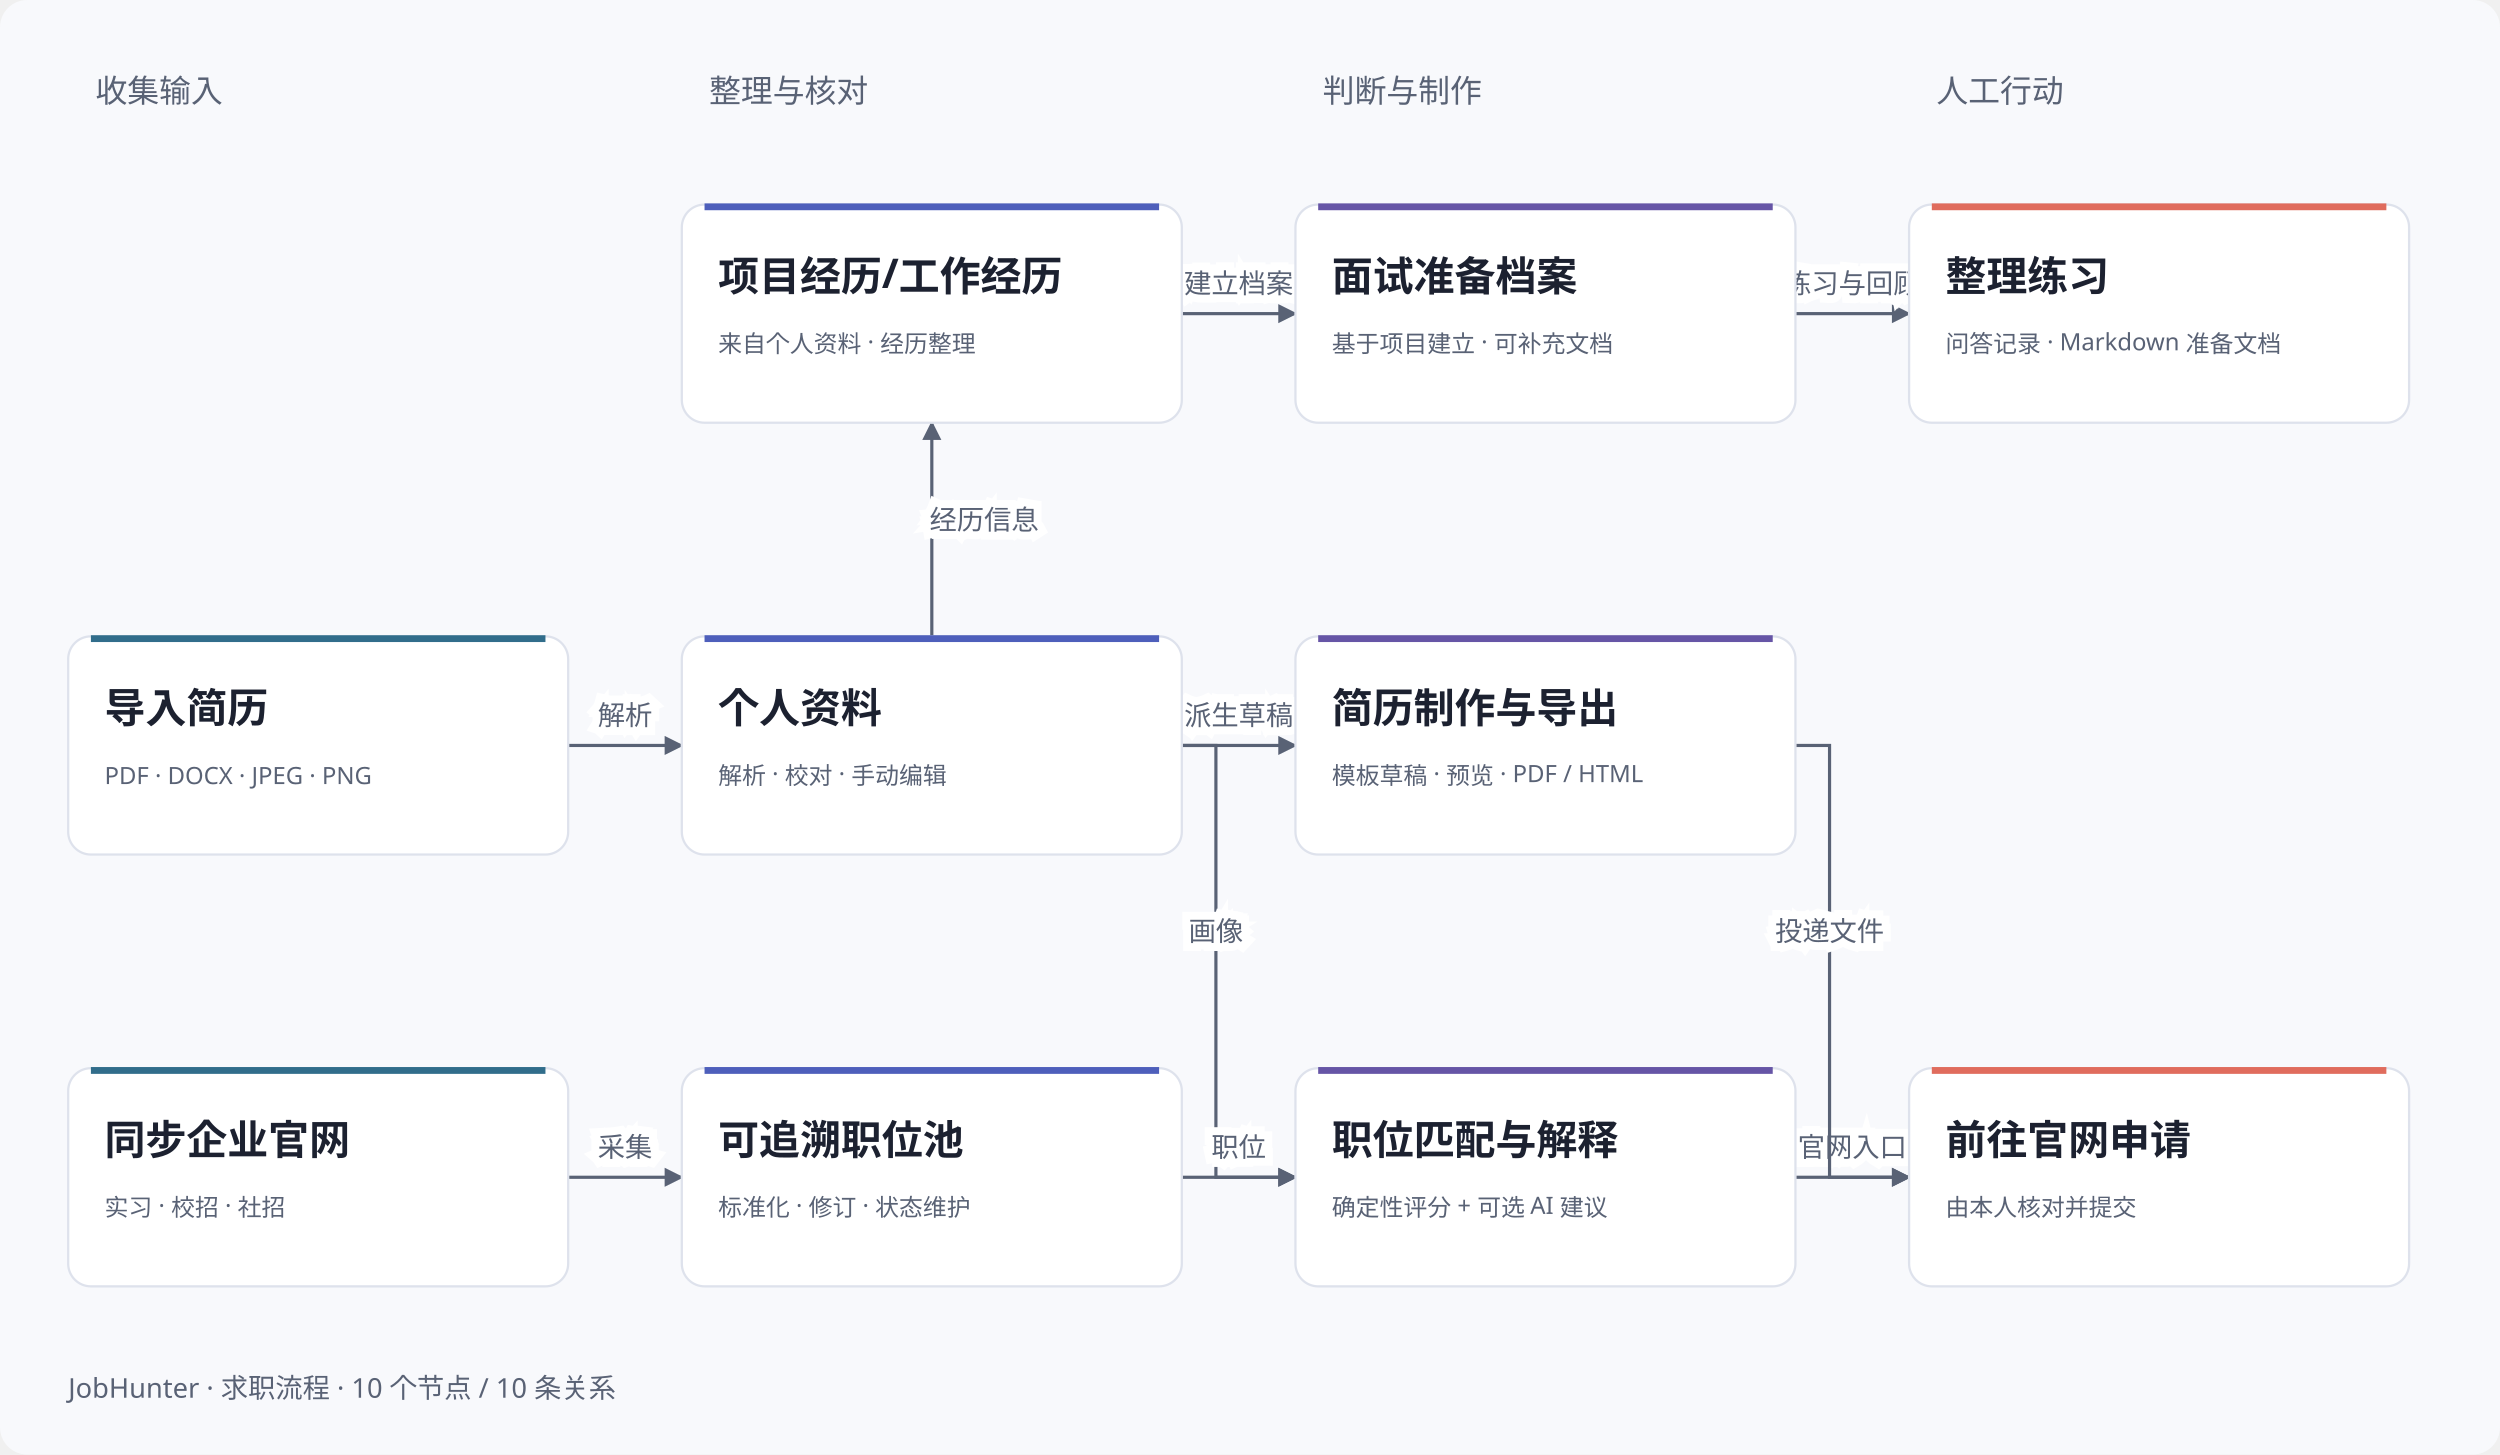
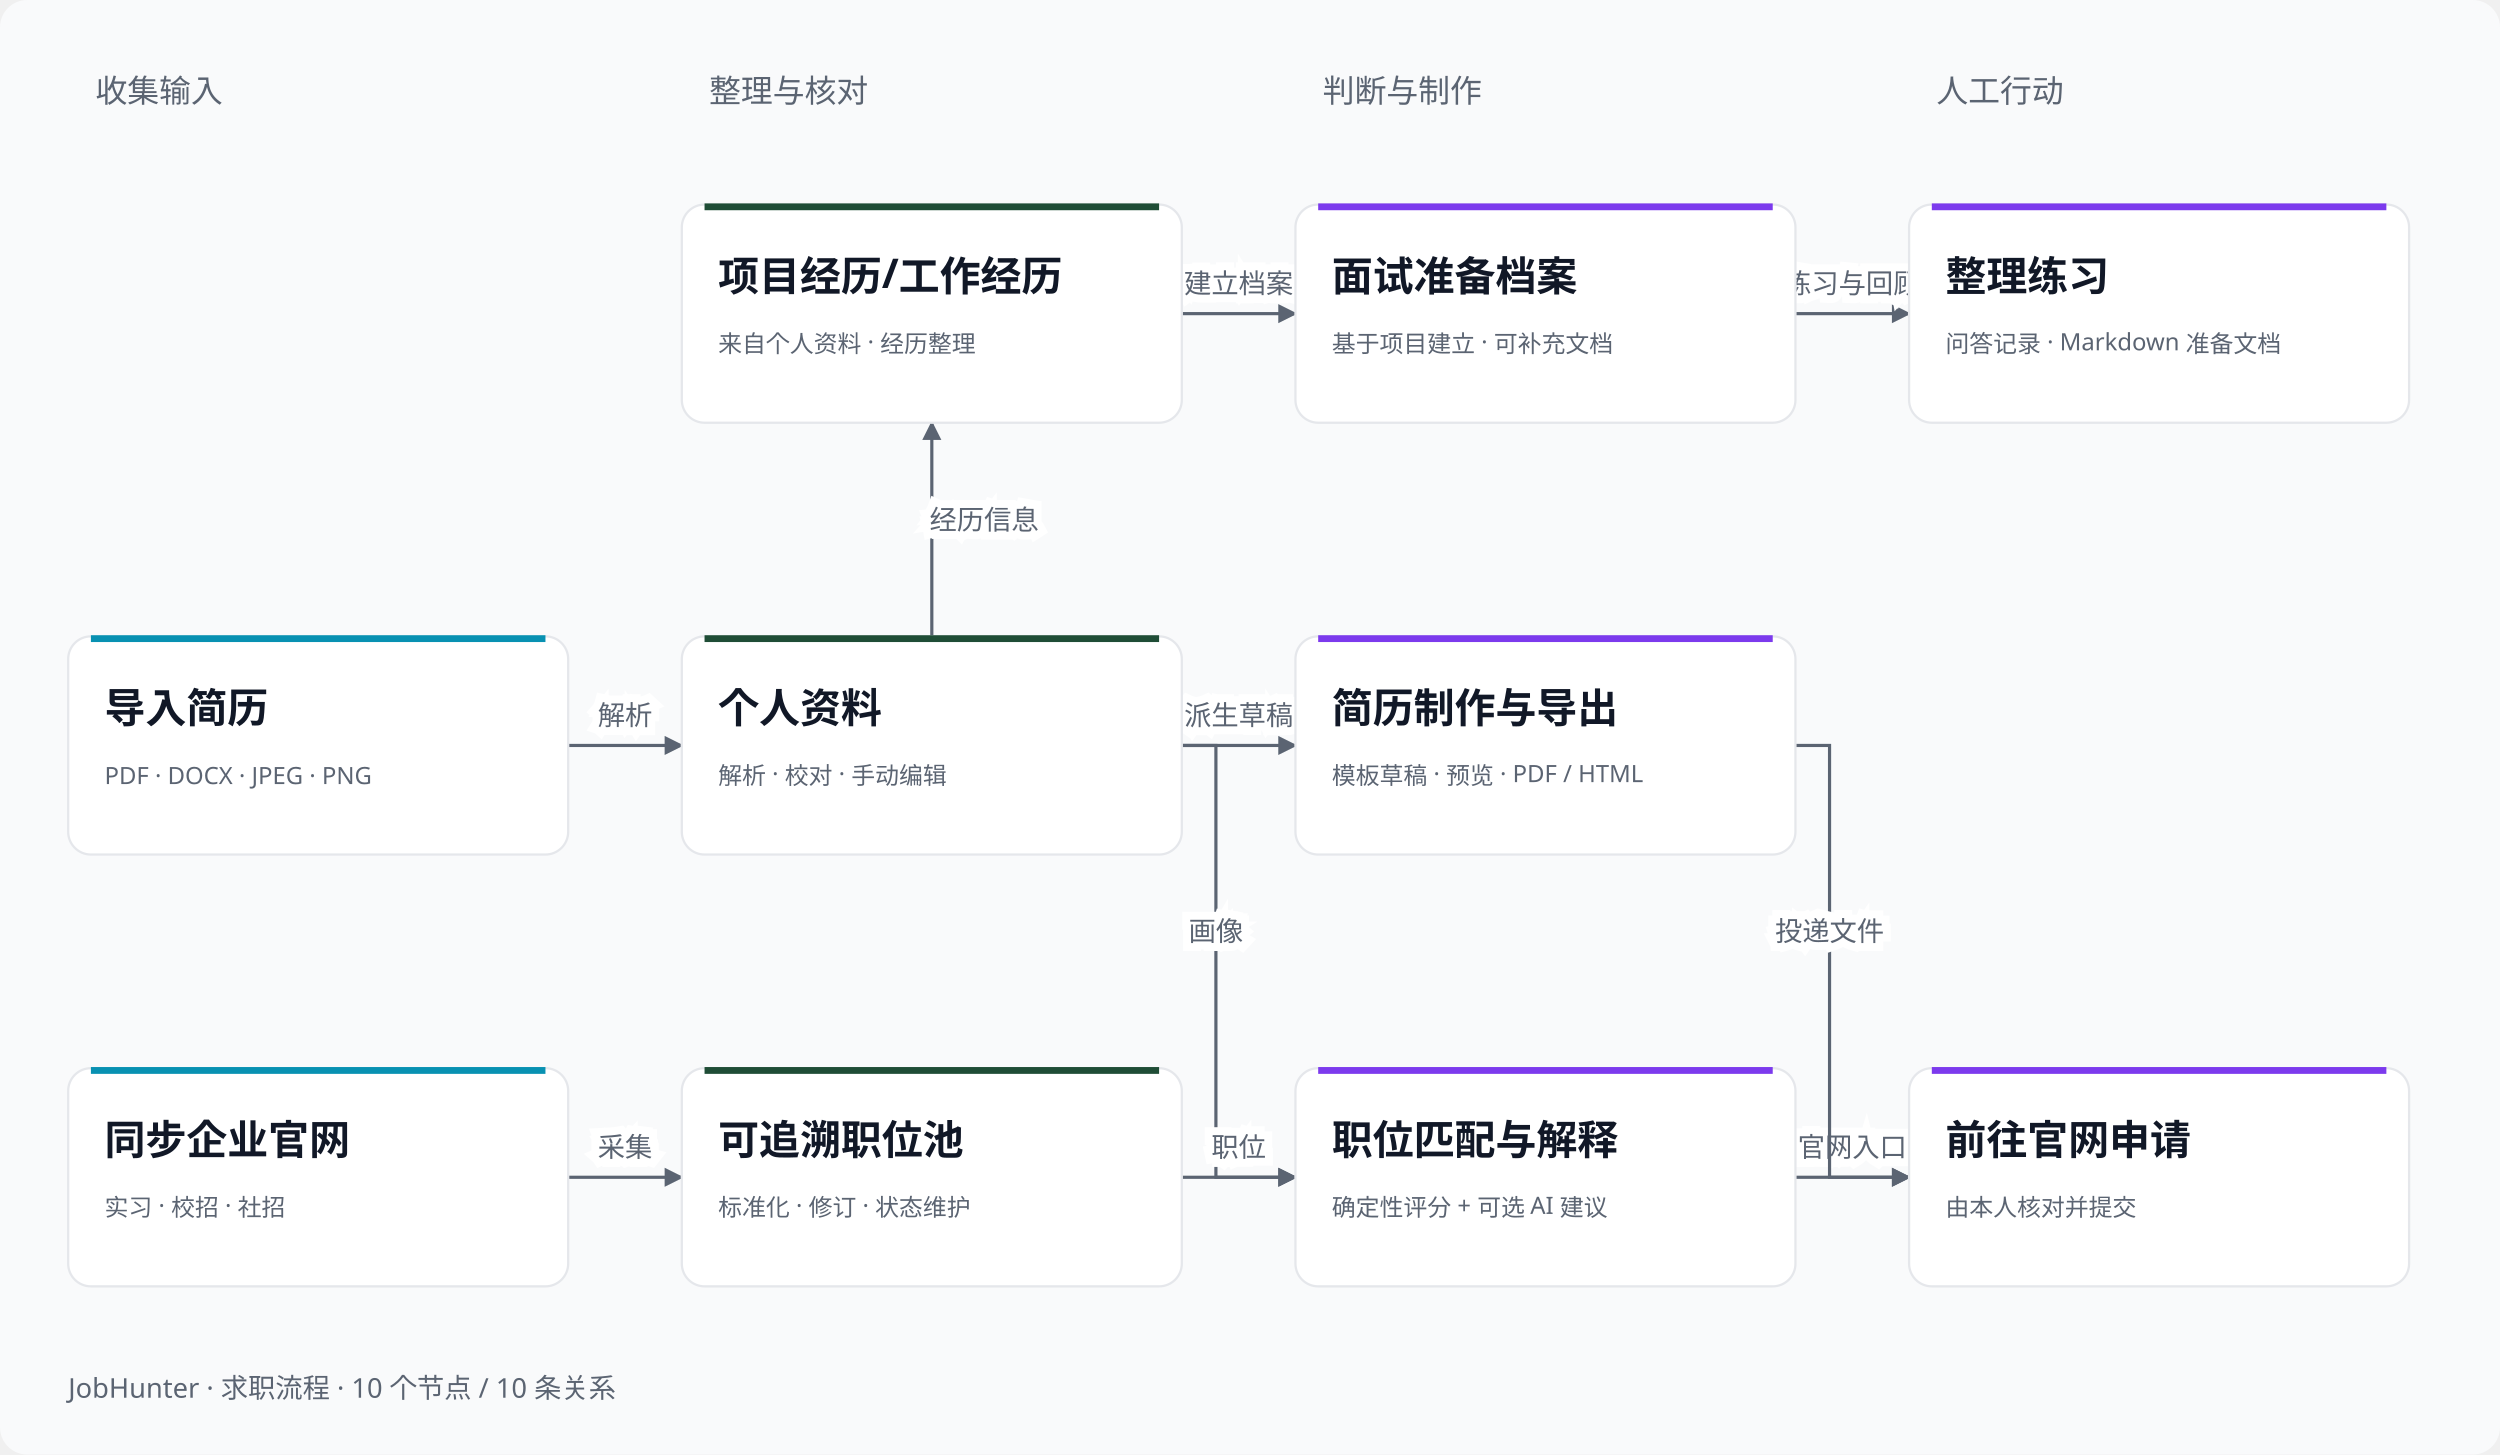
<svg xmlns="http://www.w3.org/2000/svg" viewBox="0 0 1100 640" width="1100" height="640" role="img" font-family="Microsoft YaHei UI, Noto Sans SC, system-ui, sans-serif">
  <defs>
    <marker id="arrow-flow" viewBox="0 0 10 10" refX="9" refY="5" markerWidth="6" markerHeight="6" orient="auto-start-reverse">
-       <path d="M 0 0 L 10 5 L 0 10 Z" fill="#596275" />
+       <path d="M 0 0 L 10 5 L 0 10 Z" fill="#5b6472" />
    </marker>
  </defs>
-   <rect width="1100" height="640" rx="12" fill="#f8f9fc" />
-   <text x="42" y="45" fill="#596275" font-size="14">收集输入</text>
-   <text x="312" y="45" fill="#596275" font-size="14">整理与核对</text>
-   <text x="582" y="45" fill="#596275" font-size="14">判断与制作</text>
-   <text x="852" y="45" fill="#596275" font-size="14">人工行动</text>
+   <rect width="1100" height="640" rx="12" fill="#f9fafb" />
+   <text x="42" y="45" fill="#5b6472" font-size="14">收集输入</text>
+   <text x="312" y="45" fill="#5b6472" font-size="14">整理与核对</text>
+   <text x="582" y="45" fill="#5b6472" font-size="14">判断与制作</text>
+   <text x="852" y="45" fill="#5b6472" font-size="14">人工行动</text>
  <g class="edge" data-from="resume-input" data-to="profile">
-     <path d="M 250 328 H 265 V 328 H 300" fill="none" stroke="#596275" stroke-width="1.4" marker-end="url(#arrow-flow)" />
-     <text x="275" y="319" text-anchor="middle" fill="#596275" font-size="12" stroke="#ffffff" stroke-width="7" paint-order="stroke">
+     <path d="M 250 328 H 265 V 328 H 300" fill="none" stroke="#5b6472" stroke-width="1.4" marker-end="url(#arrow-flow)" />
+     <text x="275" y="319" text-anchor="middle" fill="#5b6472" font-size="12" stroke="#ffffff" stroke-width="7" paint-order="stroke">
      解析
    </text>
  </g>
  <g class="edge" data-from="official-input" data-to="job-pool">
-     <path d="M 250 518 H 275 V 518 H 300" fill="none" stroke="#596275" stroke-width="1.4" marker-end="url(#arrow-flow)" />
-     <text x="275" y="509" text-anchor="middle" fill="#596275" font-size="12" stroke="#ffffff" stroke-width="7" paint-order="stroke">
+     <path d="M 250 518 H 275 V 518 H 300" fill="none" stroke="#5b6472" stroke-width="1.4" marker-end="url(#arrow-flow)" />
+     <text x="275" y="509" text-anchor="middle" fill="#5b6472" font-size="12" stroke="#ffffff" stroke-width="7" paint-order="stroke">
      采集
    </text>
  </g>
  <g class="edge" data-from="profile" data-to="studio">
-     <path d="M 520 328 H 555 V 328 H 570" fill="none" stroke="#596275" stroke-width="1.4" marker-end="url(#arrow-flow)" />
-     <text x="545" y="319" text-anchor="middle" fill="#596275" font-size="12" stroke="#ffffff" stroke-width="7" paint-order="stroke">
+     <path d="M 520 328 H 555 V 328 H 570" fill="none" stroke="#5b6472" stroke-width="1.4" marker-end="url(#arrow-flow)" />
+     <text x="545" y="319" text-anchor="middle" fill="#5b6472" font-size="12" stroke="#ffffff" stroke-width="7" paint-order="stroke">
      派生草稿
    </text>
  </g>
  <g class="edge" data-from="profile" data-to="match">
-     <path d="M 520 328 H 535 V 518 H 570" fill="none" stroke="#596275" stroke-width="1.4" marker-end="url(#arrow-flow)" />
-     <text x="535" y="414" text-anchor="middle" fill="#596275" font-size="12" stroke="#ffffff" stroke-width="7" paint-order="stroke">
+     <path d="M 520 328 H 535 V 518 H 570" fill="none" stroke="#5b6472" stroke-width="1.4" marker-end="url(#arrow-flow)" />
+     <text x="535" y="414" text-anchor="middle" fill="#5b6472" font-size="12" stroke="#ffffff" stroke-width="7" paint-order="stroke">
      画像
    </text>
  </g>
  <g class="edge" data-from="job-pool" data-to="match">
-     <path d="M 520 518 H 545 V 518 H 570" fill="none" stroke="#596275" stroke-width="1.4" marker-end="url(#arrow-flow)" />
-     <text x="545" y="509" text-anchor="middle" fill="#596275" font-size="12" stroke="#ffffff" stroke-width="7" paint-order="stroke">
+     <path d="M 520 518 H 545 V 518 H 570" fill="none" stroke="#5b6472" stroke-width="1.4" marker-end="url(#arrow-flow)" />
+     <text x="545" y="509" text-anchor="middle" fill="#5b6472" font-size="12" stroke="#ffffff" stroke-width="7" paint-order="stroke">
      职位
    </text>
  </g>
  <g class="edge" data-from="match" data-to="apply">
-     <path d="M 790 518 H 825 V 518 H 840" fill="none" stroke="#596275" stroke-width="1.4" marker-end="url(#arrow-flow)" />
-     <text x="815" y="509" text-anchor="middle" fill="#596275" font-size="12" stroke="#ffffff" stroke-width="7" paint-order="stroke">
+     <path d="M 790 518 H 825 V 518 H 840" fill="none" stroke="#5b6472" stroke-width="1.4" marker-end="url(#arrow-flow)" />
+     <text x="815" y="509" text-anchor="middle" fill="#5b6472" font-size="12" stroke="#ffffff" stroke-width="7" paint-order="stroke">
      官网入口
    </text>
  </g>
  <g class="edge" data-from="studio" data-to="apply">
-     <path d="M 790 328 H 805 V 518 H 840" fill="none" stroke="#596275" stroke-width="1.4" marker-end="url(#arrow-flow)" />
-     <text x="805" y="414" text-anchor="middle" fill="#596275" font-size="12" stroke="#ffffff" stroke-width="7" paint-order="stroke">
+     <path d="M 790 328 H 805 V 518 H 840" fill="none" stroke="#5b6472" stroke-width="1.4" marker-end="url(#arrow-flow)" />
+     <text x="805" y="414" text-anchor="middle" fill="#5b6472" font-size="12" stroke="#ffffff" stroke-width="7" paint-order="stroke">
      投递文件
    </text>
  </g>
  <g class="edge" data-from="profile" data-to="resume-projects">
-     <path d="M 410 280 V 186" fill="none" stroke="#596275" stroke-width="1.4" marker-end="url(#arrow-flow)" />
-     <text x="433" y="233" text-anchor="middle" fill="#596275" font-size="12" stroke="#ffffff" stroke-width="7" paint-order="stroke">
+     <path d="M 410 280 V 186" fill="none" stroke="#5b6472" stroke-width="1.4" marker-end="url(#arrow-flow)" />
+     <text x="433" y="233" text-anchor="middle" fill="#5b6472" font-size="12" stroke="#ffffff" stroke-width="7" paint-order="stroke">
      经历信息
    </text>
  </g>
  <g class="edge" data-from="resume-projects" data-to="interview">
-     <path d="M 520 138 H 555 V 138 H 570" fill="none" stroke="#596275" stroke-width="1.4" marker-end="url(#arrow-flow)" />
-     <text x="545" y="129" text-anchor="middle" fill="#596275" font-size="12" stroke="#ffffff" stroke-width="7" paint-order="stroke">
+     <path d="M 520 138 H 555 V 138 H 570" fill="none" stroke="#5b6472" stroke-width="1.4" marker-end="url(#arrow-flow)" />
+     <text x="545" y="129" text-anchor="middle" fill="#5b6472" font-size="12" stroke="#ffffff" stroke-width="7" paint-order="stroke">
      建立档案
    </text>
  </g>
  <g class="edge" data-from="interview" data-to="practice">
-     <path d="M 790 138 H 805 V 138 H 840" fill="none" stroke="#596275" stroke-width="1.4" marker-end="url(#arrow-flow)" />
-     <text x="815" y="129" text-anchor="middle" fill="#596275" font-size="12" stroke="#ffffff" stroke-width="7" paint-order="stroke">
+     <path d="M 790 138 H 805 V 138 H 840" fill="none" stroke="#5b6472" stroke-width="1.4" marker-end="url(#arrow-flow)" />
+     <text x="815" y="129" text-anchor="middle" fill="#5b6472" font-size="12" stroke="#ffffff" stroke-width="7" paint-order="stroke">
      练习与回顾
    </text>
  </g>
  <g>
-     <rect x="30" y="280" width="220" height="96" rx="10" fill="#ffffff" stroke="#dee2ec" />
-     <path d="M 40 281 H 240" stroke="#316d8b" stroke-width="3" />
-     <text x="46" y="318" fill="#1c2130" font-size="18" font-weight="600">导入简历</text>
-     <text x="46" y="345" fill="#596275" font-size="10.5">PDF · DOCX · JPEG · PNG</text>
+     <rect x="30" y="280" width="220" height="96" rx="10" fill="#ffffff" stroke="#e5e7eb" />
+     <path d="M 40 281 H 240" stroke="#0891b2" stroke-width="3" />
+     <text x="46" y="318" fill="#111827" font-size="18" font-weight="600">导入简历</text>
+     <text x="46" y="345" fill="#5b6472" font-size="10.5">PDF · DOCX · JPEG · PNG</text>
  </g>
  <g>
-     <rect x="30" y="470" width="220" height="96" rx="10" fill="#ffffff" stroke="#dee2ec" />
-     <path d="M 40 471 H 240" stroke="#316d8b" stroke-width="3" />
-     <text x="46" y="508" fill="#1c2130" font-size="18" font-weight="600">同步企业官网</text>
-     <text x="46" y="535" fill="#596275" font-size="10.5">实习 · 校招 · 社招</text>
+     <rect x="30" y="470" width="220" height="96" rx="10" fill="#ffffff" stroke="#e5e7eb" />
+     <path d="M 40 471 H 240" stroke="#0891b2" stroke-width="3" />
+     <text x="46" y="508" fill="#111827" font-size="18" font-weight="600">同步企业官网</text>
+     <text x="46" y="535" fill="#5b6472" font-size="10.5">实习 · 校招 · 社招</text>
  </g>
  <g>
-     <rect x="300" y="280" width="220" height="96" rx="10" fill="#ffffff" stroke="#dee2ec" />
-     <path d="M 310 281 H 510" stroke="#4e5fbb" stroke-width="3" />
-     <text x="316" y="318" fill="#1c2130" font-size="18" font-weight="600">个人资料</text>
-     <text x="316" y="345" fill="#596275" font-size="10.5">解析 · 校对 · 手动编辑</text>
+     <rect x="300" y="280" width="220" height="96" rx="10" fill="#ffffff" stroke="#e5e7eb" />
+     <path d="M 310 281 H 510" stroke="#1f4d36" stroke-width="3" />
+     <text x="316" y="318" fill="#111827" font-size="18" font-weight="600">个人资料</text>
+     <text x="316" y="345" fill="#5b6472" font-size="10.5">解析 · 校对 · 手动编辑</text>
  </g>
  <g>
-     <rect x="300" y="470" width="220" height="96" rx="10" fill="#ffffff" stroke="#dee2ec" />
-     <path d="M 310 471 H 510" stroke="#4e5fbb" stroke-width="3" />
-     <text x="316" y="508" fill="#1c2130" font-size="18" font-weight="600">可追溯职位池</text>
-     <text x="316" y="535" fill="#596275" font-size="10.5">标准化 · 修订 · 状态维护</text>
+     <rect x="300" y="470" width="220" height="96" rx="10" fill="#ffffff" stroke="#e5e7eb" />
+     <path d="M 310 471 H 510" stroke="#1f4d36" stroke-width="3" />
+     <text x="316" y="508" fill="#111827" font-size="18" font-weight="600">可追溯职位池</text>
+     <text x="316" y="535" fill="#5b6472" font-size="10.5">标准化 · 修订 · 状态维护</text>
  </g>
  <g>
-     <rect x="570" y="470" width="220" height="96" rx="10" fill="#ffffff" stroke="#dee2ec" />
-     <path d="M 580 471 H 780" stroke="#6655a6" stroke-width="3" />
-     <text x="586" y="508" fill="#1c2130" font-size="18" font-weight="600">职位匹配与解释</text>
-     <text x="586" y="535" fill="#596275" font-size="10.5">确定性评分 + 可选 AI 建议</text>
+     <rect x="570" y="470" width="220" height="96" rx="10" fill="#ffffff" stroke="#e5e7eb" />
+     <path d="M 580 471 H 780" stroke="#7c3aed" stroke-width="3" />
+     <text x="586" y="508" fill="#111827" font-size="18" font-weight="600">职位匹配与解释</text>
+     <text x="586" y="535" fill="#5b6472" font-size="10.5">确定性评分 + 可选 AI 建议</text>
  </g>
  <g>
-     <rect x="570" y="280" width="220" height="96" rx="10" fill="#ffffff" stroke="#dee2ec" />
-     <path d="M 580 281 H 780" stroke="#6655a6" stroke-width="3" />
-     <text x="586" y="318" fill="#1c2130" font-size="18" font-weight="600">简历制作与导出</text>
-     <text x="586" y="345" fill="#596275" font-size="10.5">模板草稿 · 预览 · PDF / HTML</text>
+     <rect x="570" y="280" width="220" height="96" rx="10" fill="#ffffff" stroke="#e5e7eb" />
+     <path d="M 580 281 H 780" stroke="#7c3aed" stroke-width="3" />
+     <text x="586" y="318" fill="#111827" font-size="18" font-weight="600">简历制作与导出</text>
+     <text x="586" y="345" fill="#5b6472" font-size="10.5">模板草稿 · 预览 · PDF / HTML</text>
  </g>
  <g>
-     <rect x="840" y="470" width="220" height="96" rx="10" fill="#ffffff" stroke="#dee2ec" />
-     <path d="M 850 471 H 1050" stroke="#e06c5d" stroke-width="3" />
-     <text x="856" y="508" fill="#1c2130" font-size="18" font-weight="600">前往官网申请</text>
-     <text x="856" y="535" fill="#596275" font-size="10.5">由本人核对并提交</text>
+     <rect x="840" y="470" width="220" height="96" rx="10" fill="#ffffff" stroke="#e5e7eb" />
+     <path d="M 850 471 H 1050" stroke="#7c3aed" stroke-width="3" />
+     <text x="856" y="508" fill="#111827" font-size="18" font-weight="600">前往官网申请</text>
+     <text x="856" y="535" fill="#5b6472" font-size="10.5">由本人核对并提交</text>
  </g>
  <g>
-     <rect x="300" y="90" width="220" height="96" rx="10" fill="#ffffff" stroke="#dee2ec" />
-     <path d="M 310 91 H 510" stroke="#4e5fbb" stroke-width="3" />
-     <text x="316" y="128" fill="#1c2130" font-size="18" font-weight="600">项目经历/工作经历</text>
-     <text x="316" y="155" fill="#596275" font-size="10.5">来自个人资料 · 经历整理</text>
+     <rect x="300" y="90" width="220" height="96" rx="10" fill="#ffffff" stroke="#e5e7eb" />
+     <path d="M 310 91 H 510" stroke="#1f4d36" stroke-width="3" />
+     <text x="316" y="128" fill="#111827" font-size="18" font-weight="600">项目经历/工作经历</text>
+     <text x="316" y="155" fill="#5b6472" font-size="10.5">来自个人资料 · 经历整理</text>
  </g>
  <g>
-     <rect x="570" y="90" width="220" height="96" rx="10" fill="#ffffff" stroke="#dee2ec" />
-     <path d="M 580 91 H 780" stroke="#6655a6" stroke-width="3" />
-     <text x="586" y="128" fill="#1c2130" font-size="18" font-weight="600">面试准备档案</text>
-     <text x="586" y="155" fill="#596275" font-size="10.5">基于项目建立 · 可补充文档</text>
+     <rect x="570" y="90" width="220" height="96" rx="10" fill="#ffffff" stroke="#e5e7eb" />
+     <path d="M 580 91 H 780" stroke="#7c3aed" stroke-width="3" />
+     <text x="586" y="128" fill="#111827" font-size="18" font-weight="600">面试准备档案</text>
+     <text x="586" y="155" fill="#5b6472" font-size="10.5">基于项目建立 · 可补充文档</text>
  </g>
  <g>
-     <rect x="840" y="90" width="220" height="96" rx="10" fill="#ffffff" stroke="#dee2ec" />
-     <path d="M 850 91 H 1050" stroke="#e06c5d" stroke-width="3" />
-     <text x="856" y="128" fill="#1c2130" font-size="18" font-weight="600">整理练习</text>
-     <text x="856" y="155" fill="#596275" font-size="10.5">问答记录 · Markdown 准备文档</text>
+     <rect x="840" y="90" width="220" height="96" rx="10" fill="#ffffff" stroke="#e5e7eb" />
+     <path d="M 850 91 H 1050" stroke="#7c3aed" stroke-width="3" />
+     <text x="856" y="128" fill="#111827" font-size="18" font-weight="600">整理练习</text>
+     <text x="856" y="155" fill="#5b6472" font-size="10.5">问答记录 · Markdown 准备文档</text>
  </g>
-   <text x="30" y="615" fill="#596275" font-size="12">
+   <text x="30" y="615" fill="#5b6472" font-size="12">
    JobHunter · 求职流程 · 10 个节点 / 10 条关系
  </text>
</svg>
